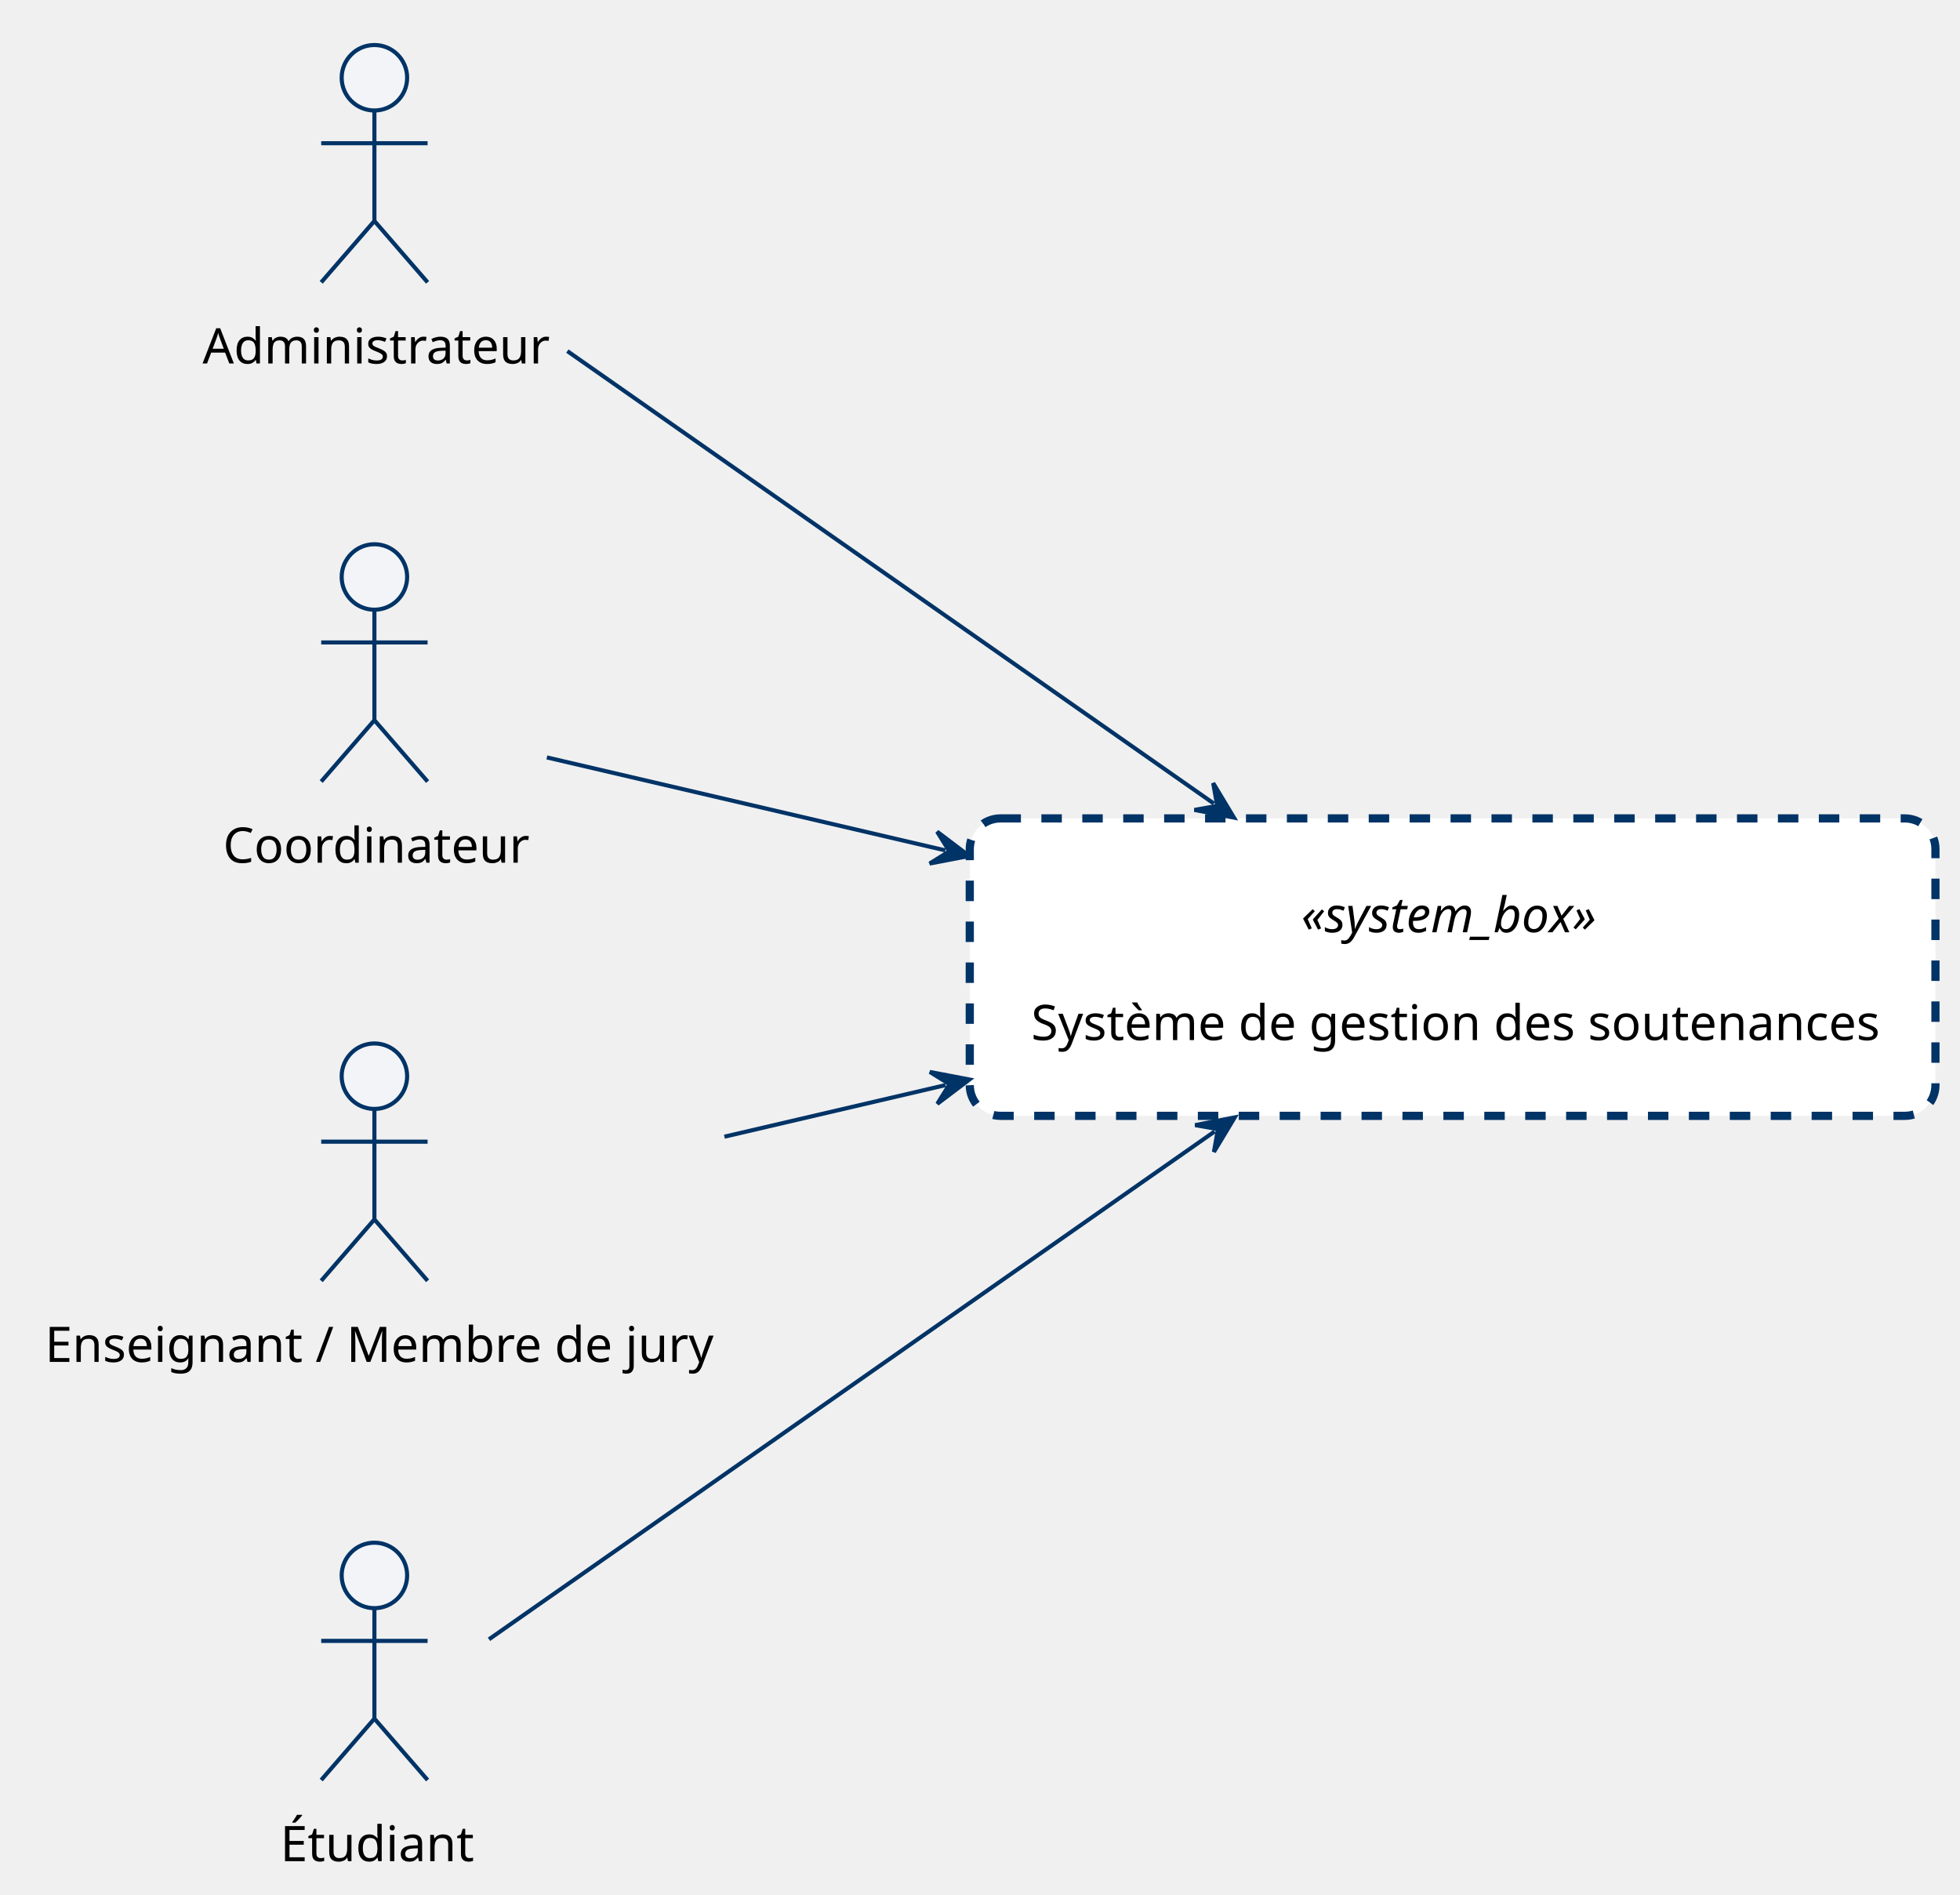
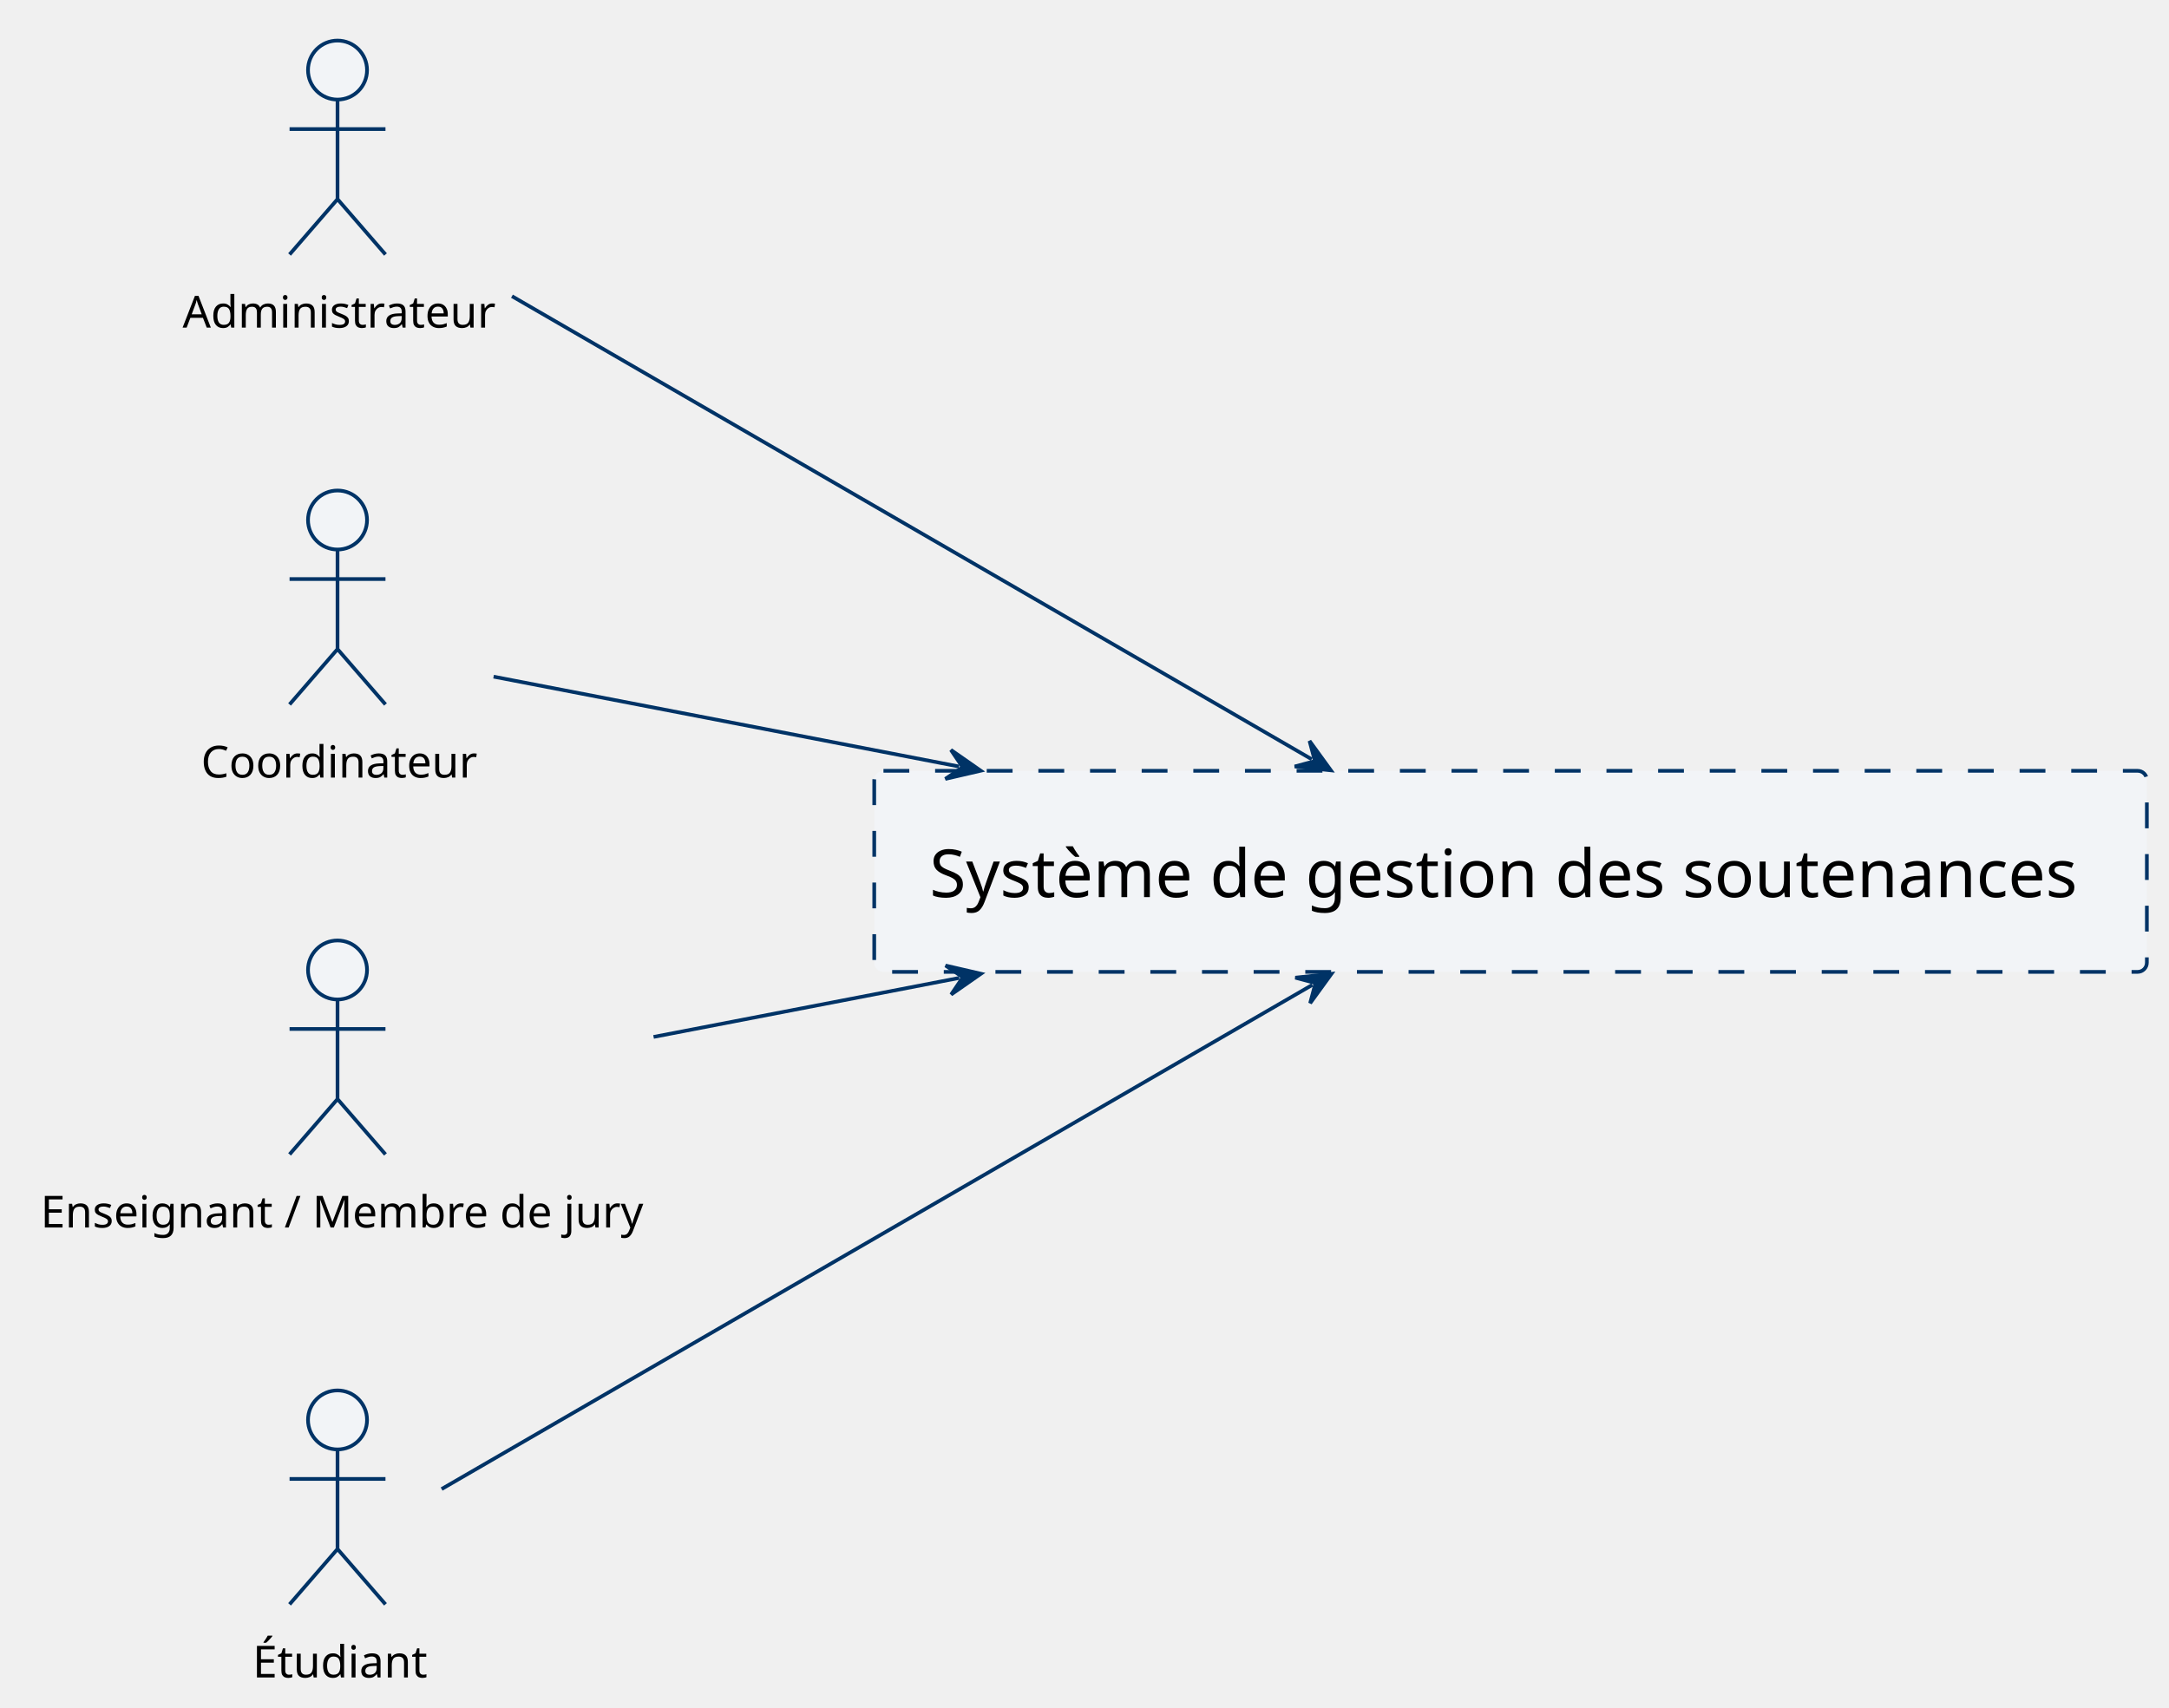
- <svg xmlns="http://www.w3.org/2000/svg" contentStyleType="text/css" height="463px" preserveAspectRatio="none" style="width:479px;height:463px;background:#FFFFFF;" version="1.1" viewBox="0 0 479 463" width="479px" zoomAndPan="magnify">
+ <svg xmlns="http://www.w3.org/2000/svg" contentStyleType="text/css" height="463px" preserveAspectRatio="none" style="width:588px;height:463px;background:#FFFFFF;" version="1.1" viewBox="0 0 588 463" width="588px" zoomAndPan="magnify">
  <defs />
  <g>
    <g id="elem_System">
-       <rect fill="#FFFFFF" height="72.688" rx="7.5" ry="7.5" style="stroke:#003366;stroke-width:2.0;stroke-dasharray:5.0,5.0;" width="236" x="237" y="200" />
-       <text fill="#000000" font-family="sans-serif" font-size="12" font-style="italic" lengthAdjust="spacing" textLength="74" x="318" y="227.828">«system_box»</text>
-       <text fill="#000000" font-family="sans-serif" font-size="12" lengthAdjust="spacing" textLength="206" x="252" y="254.172">Système de gestion des soutenances</text>
+       <rect fill="#F2F4F7" height="54.516" rx="2.5" ry="2.5" style="stroke:#003366;stroke-width:1.0;stroke-dasharray:7.0,7.0;" width="345" x="237" y="209" />
+       <text fill="#000000" font-family="sans-serif" font-size="18" lengthAdjust="spacing" textLength="315" x="252" y="243.242">Système de gestion des soutenances</text>
    </g>
    <g id="elem_Admin">
      <ellipse cx="91.5" cy="19" fill="#F2F4F7" rx="8" ry="8" style="stroke:#003366;stroke-width:1.0;" />
      <path d="M91.5,27 L91.5,54 M78.5,35 L104.5,35 M91.5,54 L78.5,69 M91.5,54 L104.5,69 " fill="none" style="stroke:#003366;stroke-width:1.0;" />
      <text fill="#000000" font-family="sans-serif" font-size="12" lengthAdjust="spacing" textLength="84" x="49.5" y="88.828">Administrateur</text>
    </g>
    <g id="elem_Coord">
      <ellipse cx="91.5" cy="141" fill="#F2F4F7" rx="8" ry="8" style="stroke:#003366;stroke-width:1.0;" />
      <path d="M91.5,149 L91.5,176 M78.5,157 L104.5,157 M91.5,176 L78.5,191 M91.5,176 L104.5,191 " fill="none" style="stroke:#003366;stroke-width:1.0;" />
      <text fill="#000000" font-family="sans-serif" font-size="12" lengthAdjust="spacing" textLength="74" x="54.5" y="210.828">Coordinateur</text>
    </g>
    <g id="elem_Jury">
      <ellipse cx="91.5" cy="263" fill="#F2F4F7" rx="8" ry="8" style="stroke:#003366;stroke-width:1.0;" />
      <path d="M91.5,271 L91.5,298 M78.5,279 L104.5,279 M91.5,298 L78.5,313 M91.5,298 L104.5,313 " fill="none" style="stroke:#003366;stroke-width:1.0;" />
      <text fill="#000000" font-family="sans-serif" font-size="12" lengthAdjust="spacing" textLength="161" x="11" y="332.828">Enseignant / Membre de jury</text>
    </g>
    <g id="elem_Student">
      <ellipse cx="91.5" cy="385" fill="#F2F4F7" rx="8" ry="8" style="stroke:#003366;stroke-width:1.0;" />
      <path d="M91.5,393 L91.5,420 M78.5,401 L104.5,401 M91.5,420 L78.5,435 M91.5,420 L104.5,435 " fill="none" style="stroke:#003366;stroke-width:1.0;" />
      <text fill="#000000" font-family="sans-serif" font-size="12" lengthAdjust="spacing" textLength="46" x="68.5" y="454.828">Étudiant</text>
    </g>
    <g id="link_Admin_System">
-       <path d="M138.65,85.8 C184.25,117.71 248.994,163.009 296.654,196.369 " fill="none" id="Admin-to-System" style="stroke:#003366;stroke-width:1.0;" />
-       <polygon fill="#003366" points="301.57,199.81,296.49,191.372,297.474,196.943,291.903,197.926,301.57,199.81" style="stroke:#003366;stroke-width:1.0;" />
+       <path d="M138.79,80.31 C198.19,114.71 295.528,171.073 355.598,205.863 " fill="none" id="Admin-to-System" style="stroke:#003366;stroke-width:1.0;" />
+       <polygon fill="#003366" points="360.79,208.87,355.007,200.898,356.463,206.364,350.997,207.821,360.79,208.87" style="stroke:#003366;stroke-width:1.0;" />
    </g>
    <g id="link_Coord_System">
-       <path d="M133.65,185.1 C161.55,191.61 194.097,199.196 231.027,207.816 " fill="none" id="Coord-to-System" style="stroke:#003366;stroke-width:1.0;" />
-       <polygon fill="#003366" points="236.87,209.18,229.015,203.239,232.001,208.043,227.196,211.03,236.87,209.18" style="stroke:#003366;stroke-width:1.0;" />
+       <path d="M133.81,183.47 C167.69,190.01 211.849,198.543 259.979,207.833 " fill="none" id="Coord-to-System" style="stroke:#003366;stroke-width:1.0;" />
+       <polygon fill="#003366" points="265.87,208.97,257.791,203.337,260.961,208.022,256.275,211.192,265.87,208.97" style="stroke:#003366;stroke-width:1.0;" />
    </g>
    <g id="link_Jury_System">
-       <path d="M177.04,277.78 C196.14,273.32 210.907,269.884 231.077,265.174 " fill="none" id="Jury-to-System" style="stroke:#003366;stroke-width:1.0;" />
-       <polygon fill="#003366" points="236.92,263.81,227.246,261.961,232.051,264.947,229.065,269.752,236.92,263.81" style="stroke:#003366;stroke-width:1.0;" />
+       <path d="M177.18,281.15 C204.51,275.88 229.719,271.019 260.039,265.159 " fill="none" id="Jury-to-System" style="stroke:#003366;stroke-width:1.0;" />
+       <polygon fill="#003366" points="265.93,264.02,256.334,261.8,261.021,264.969,257.853,269.655,265.93,264.02" style="stroke:#003366;stroke-width:1.0;" />
    </g>
    <g id="link_Student_System">
-       <path d="M119.5,400.61 C162.37,370.61 241.844,314.99 296.834,276.51 " fill="none" id="Student-to-System" style="stroke:#003366;stroke-width:1.0;" />
-       <polygon fill="#003366" points="301.75,273.07,292.083,274.953,297.653,275.937,296.669,281.507,301.75,273.07" style="stroke:#003366;stroke-width:1.0;" />
+       <path d="M119.72,403.74 C173.46,372.61 288.628,305.927 355.758,267.047 " fill="none" id="Student-to-System" style="stroke:#003366;stroke-width:1.0;" />
+       <polygon fill="#003366" points="360.95,264.04,351.157,265.089,356.623,266.546,355.167,272.012,360.95,264.04" style="stroke:#003366;stroke-width:1.0;" />
    </g>
  </g>
</svg>
